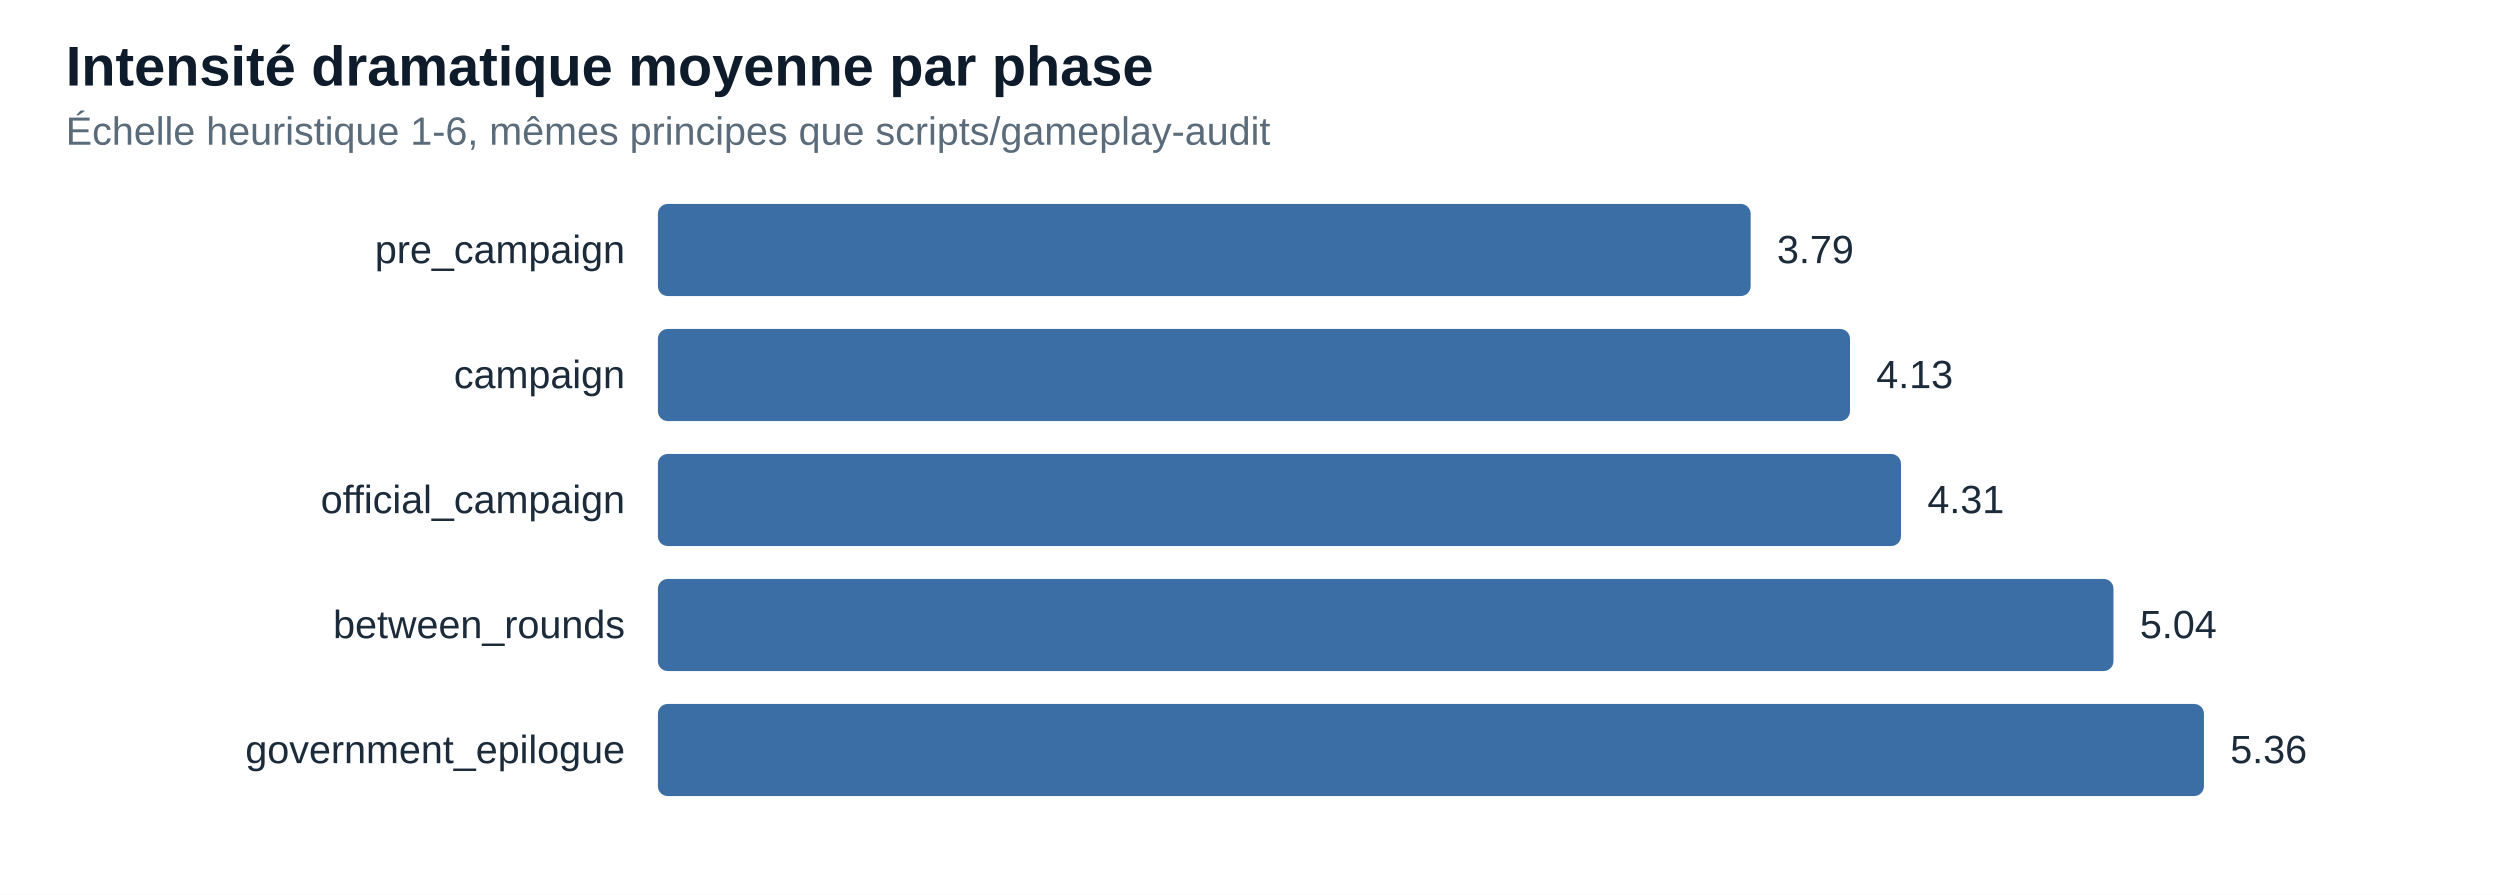
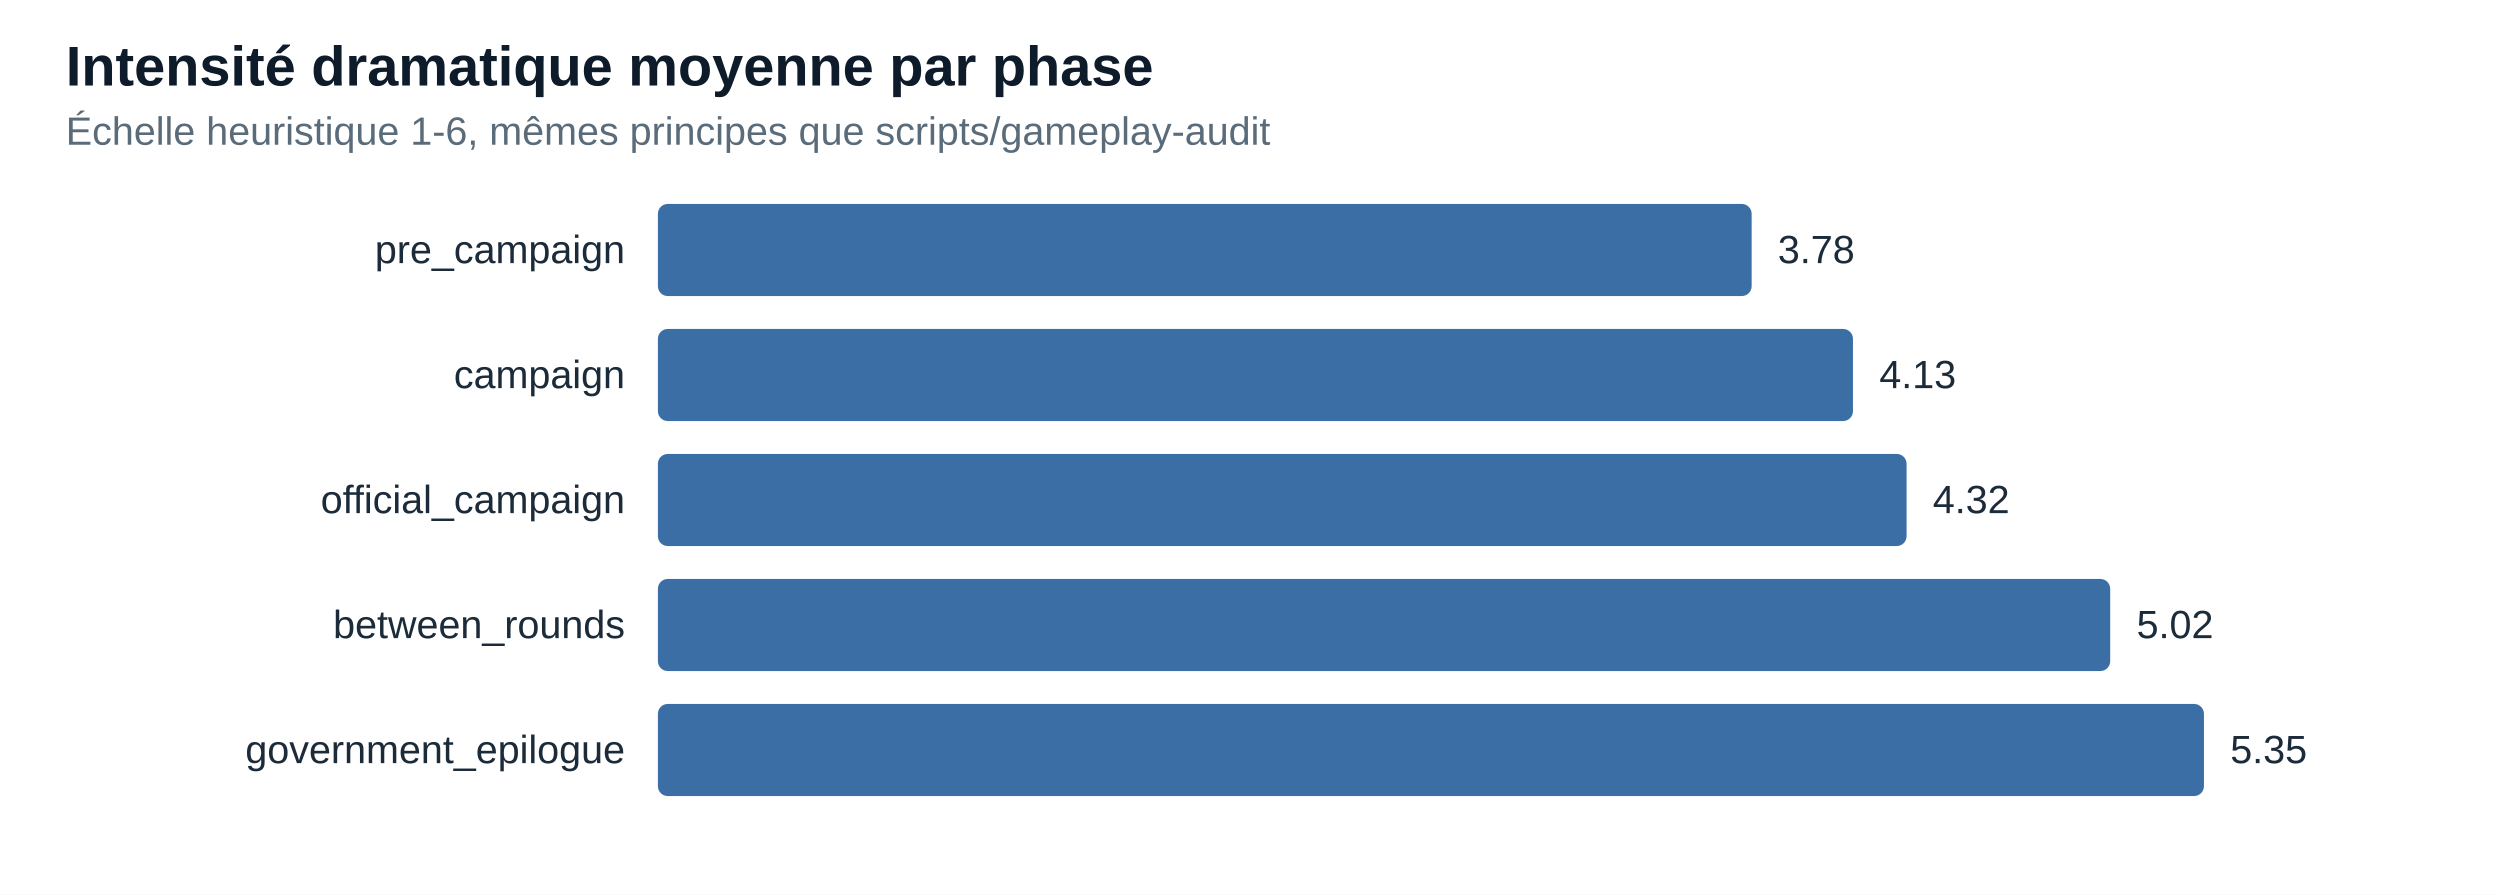
<svg xmlns="http://www.w3.org/2000/svg" width="760" height="272" viewBox="0 0 760 272">
  <rect width="760" height="272" fill="#ffffff" />
  <text x="20" y="26" font-size="17" font-weight="700" fill="#0d1b2a" style="font-family:Arial,Helvetica,sans-serif">Intensité dramatique moyenne par phase</text>
  <text x="20" y="44" font-size="12" fill="#5a6b7a" style="font-family:Arial,Helvetica,sans-serif">Échelle heuristique 1-6, mêmes principes que scripts/gameplay-audit</text>
  <text x="190" y="80" text-anchor="end" font-size="12" fill="#1c2b3a" style="font-family:Arial,Helvetica,sans-serif">pre_campaign</text>
-   <rect x="200" y="62" width="332.2" height="28" fill="#3b6ea5" rx="3" />
-   <text x="540.204" y="80" font-size="12" fill="#1c2b3a" style="font-family:Arial,Helvetica,sans-serif">3.79</text>
+   <rect x="200" y="62" width="332.5" height="28" fill="#3b6ea5" rx="3" />
+   <text x="540.463" y="80" font-size="12" fill="#1c2b3a" style="font-family:Arial,Helvetica,sans-serif">3.78</text>
  <text x="190" y="118" text-anchor="end" font-size="12" fill="#1c2b3a" style="font-family:Arial,Helvetica,sans-serif">campaign</text>
-   <rect x="200" y="100" width="362.4" height="28" fill="#3b6ea5" rx="3" />
-   <text x="570.396" y="118" font-size="12" fill="#1c2b3a" style="font-family:Arial,Helvetica,sans-serif">4.13</text>
+   <rect x="200" y="100" width="363.3" height="28" fill="#3b6ea5" rx="3" />
+   <text x="571.31" y="118" font-size="12" fill="#1c2b3a" style="font-family:Arial,Helvetica,sans-serif">4.13</text>
  <text x="190" y="156" text-anchor="end" font-size="12" fill="#1c2b3a" style="font-family:Arial,Helvetica,sans-serif">official_campaign</text>
-   <rect x="200" y="138" width="377.9" height="28" fill="#3b6ea5" rx="3" />
-   <text x="585.931" y="156" font-size="12" fill="#1c2b3a" style="font-family:Arial,Helvetica,sans-serif">4.31</text>
+   <rect x="200" y="138" width="379.6" height="28" fill="#3b6ea5" rx="3" />
+   <text x="587.568" y="156" font-size="12" fill="#1c2b3a" style="font-family:Arial,Helvetica,sans-serif">4.32</text>
  <text x="190" y="194" text-anchor="end" font-size="12" fill="#1c2b3a" style="font-family:Arial,Helvetica,sans-serif">between_rounds</text>
-   <rect x="200" y="176" width="442.5" height="28" fill="#3b6ea5" rx="3" />
-   <text x="650.528" y="194" font-size="12" fill="#1c2b3a" style="font-family:Arial,Helvetica,sans-serif">5.04</text>
+   <rect x="200" y="176" width="441.5" height="28" fill="#3b6ea5" rx="3" />
+   <text x="649.526" y="194" font-size="12" fill="#1c2b3a" style="font-family:Arial,Helvetica,sans-serif">5.02</text>
  <text x="190" y="232" text-anchor="end" font-size="12" fill="#1c2b3a" style="font-family:Arial,Helvetica,sans-serif">government_epilogue</text>
  <rect x="200" y="214" width="470.0" height="28" fill="#3b6ea5" rx="3" />
-   <text x="678" y="232" font-size="12" fill="#1c2b3a" style="font-family:Arial,Helvetica,sans-serif">5.36</text>
+   <text x="678" y="232" font-size="12" fill="#1c2b3a" style="font-family:Arial,Helvetica,sans-serif">5.35</text>
</svg>
